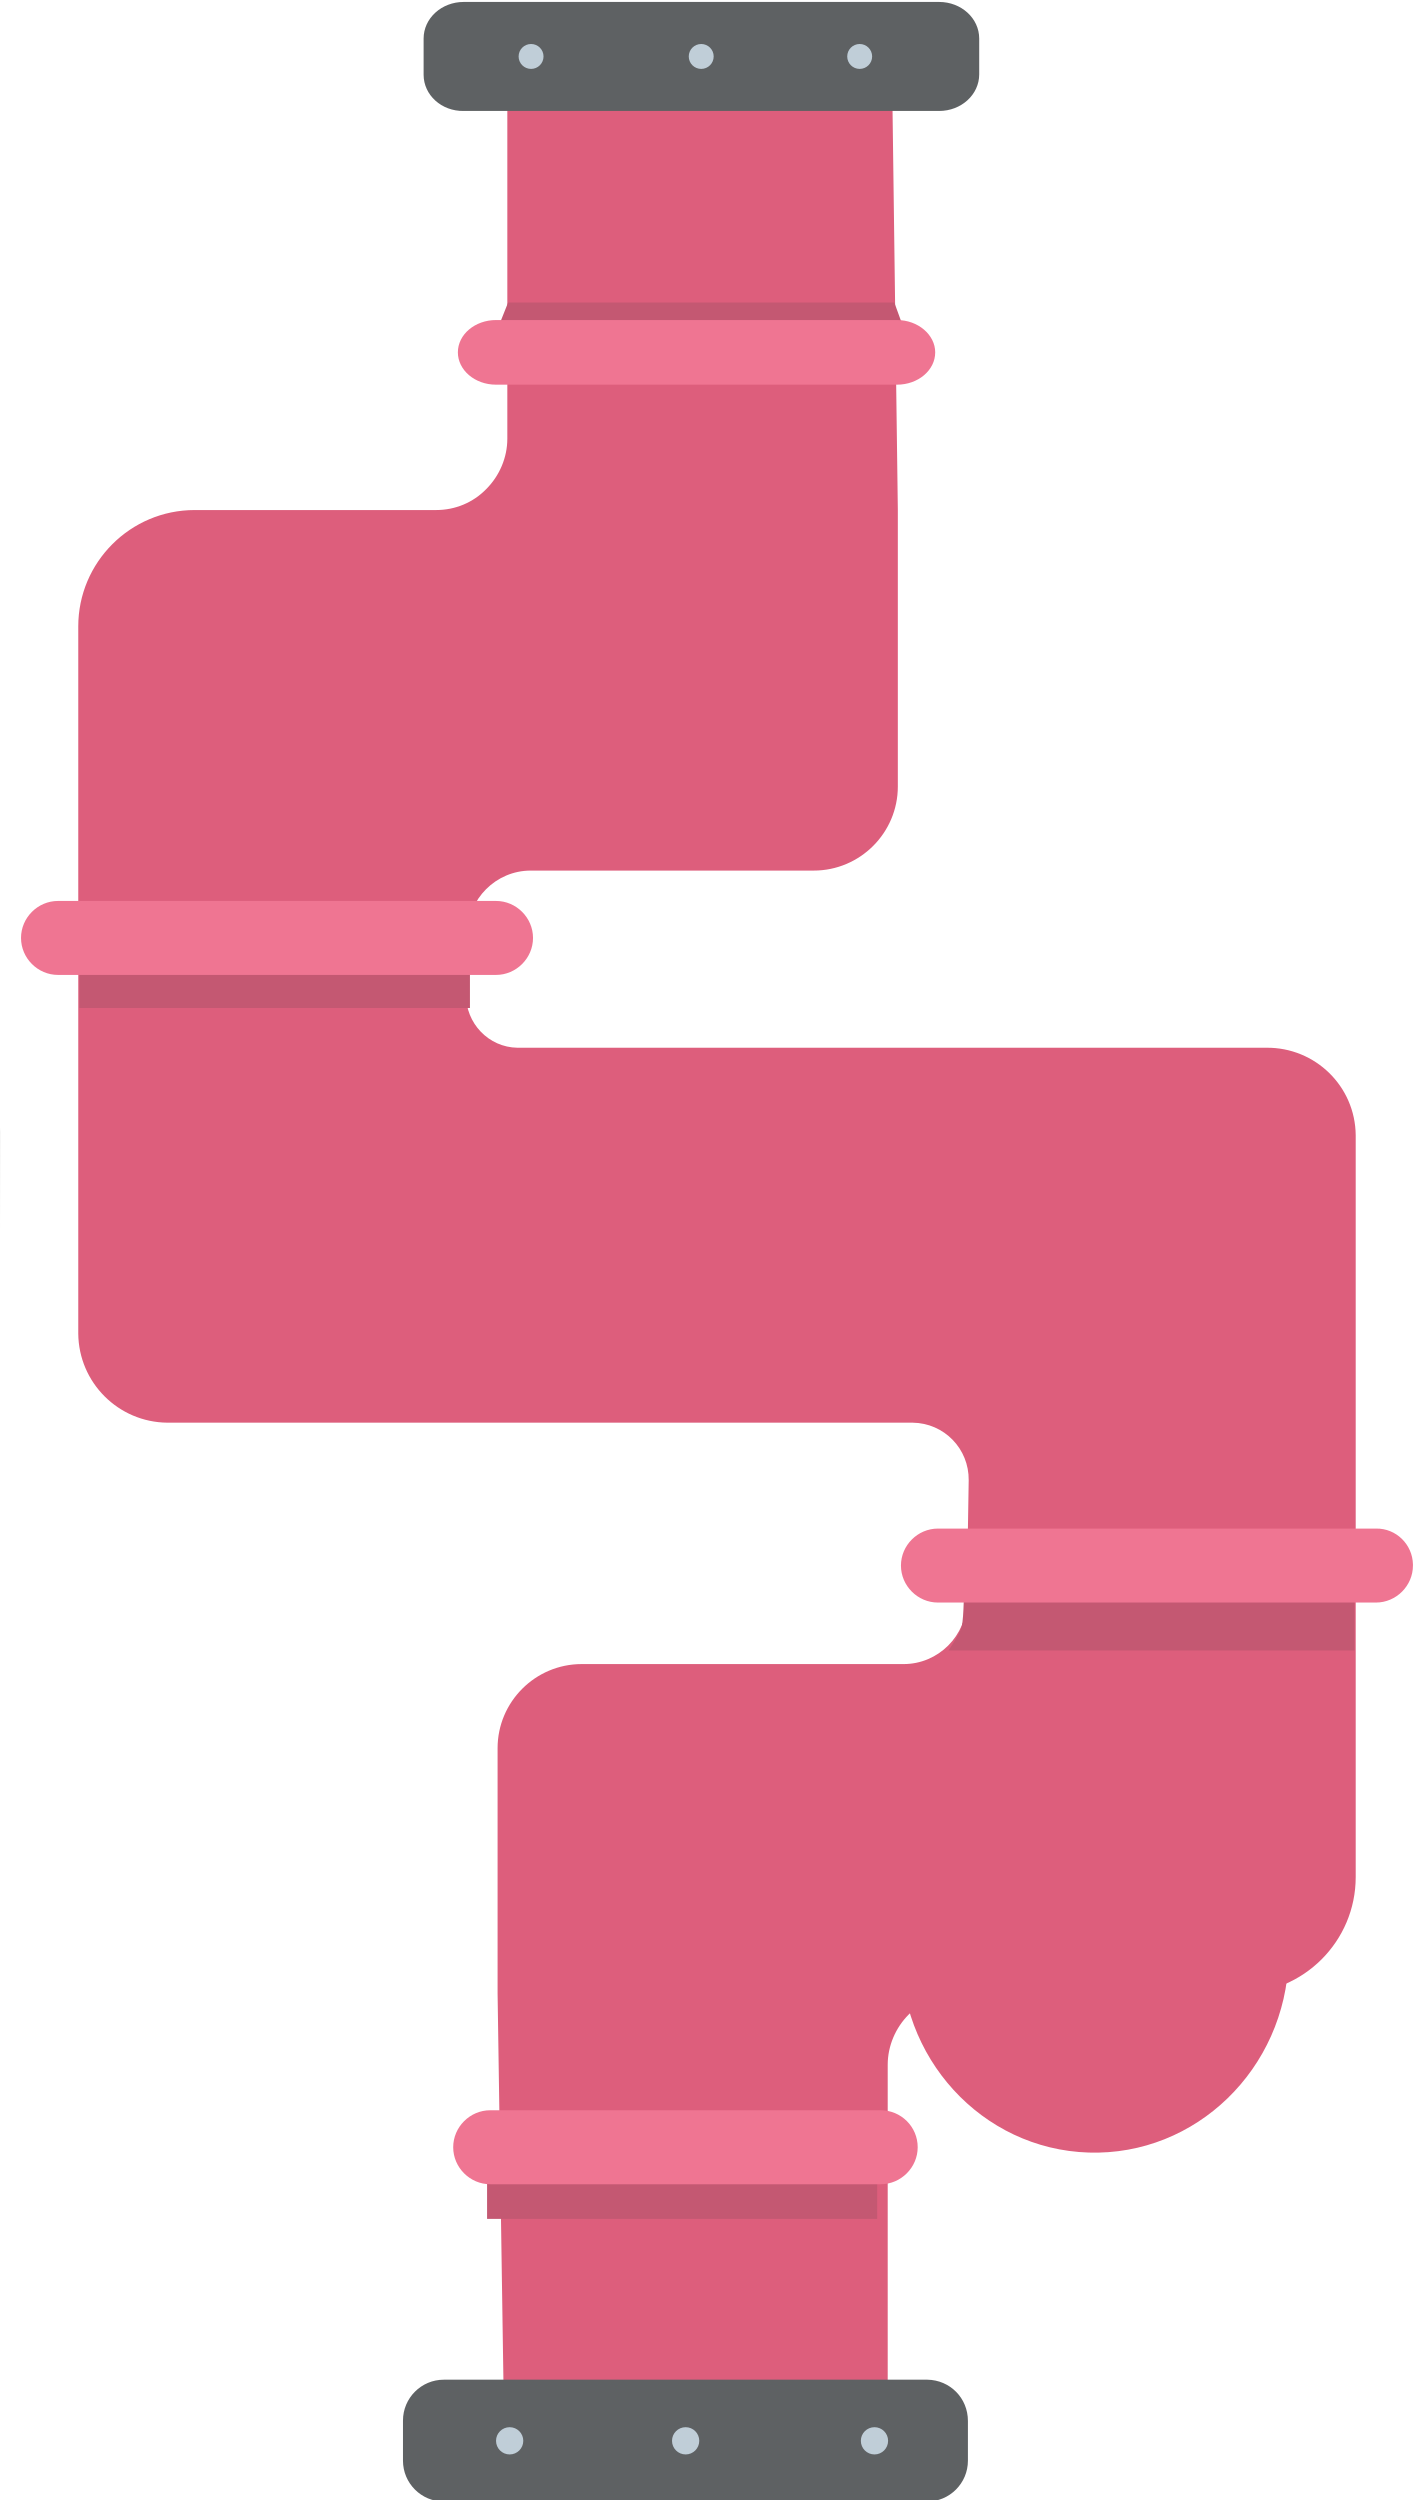
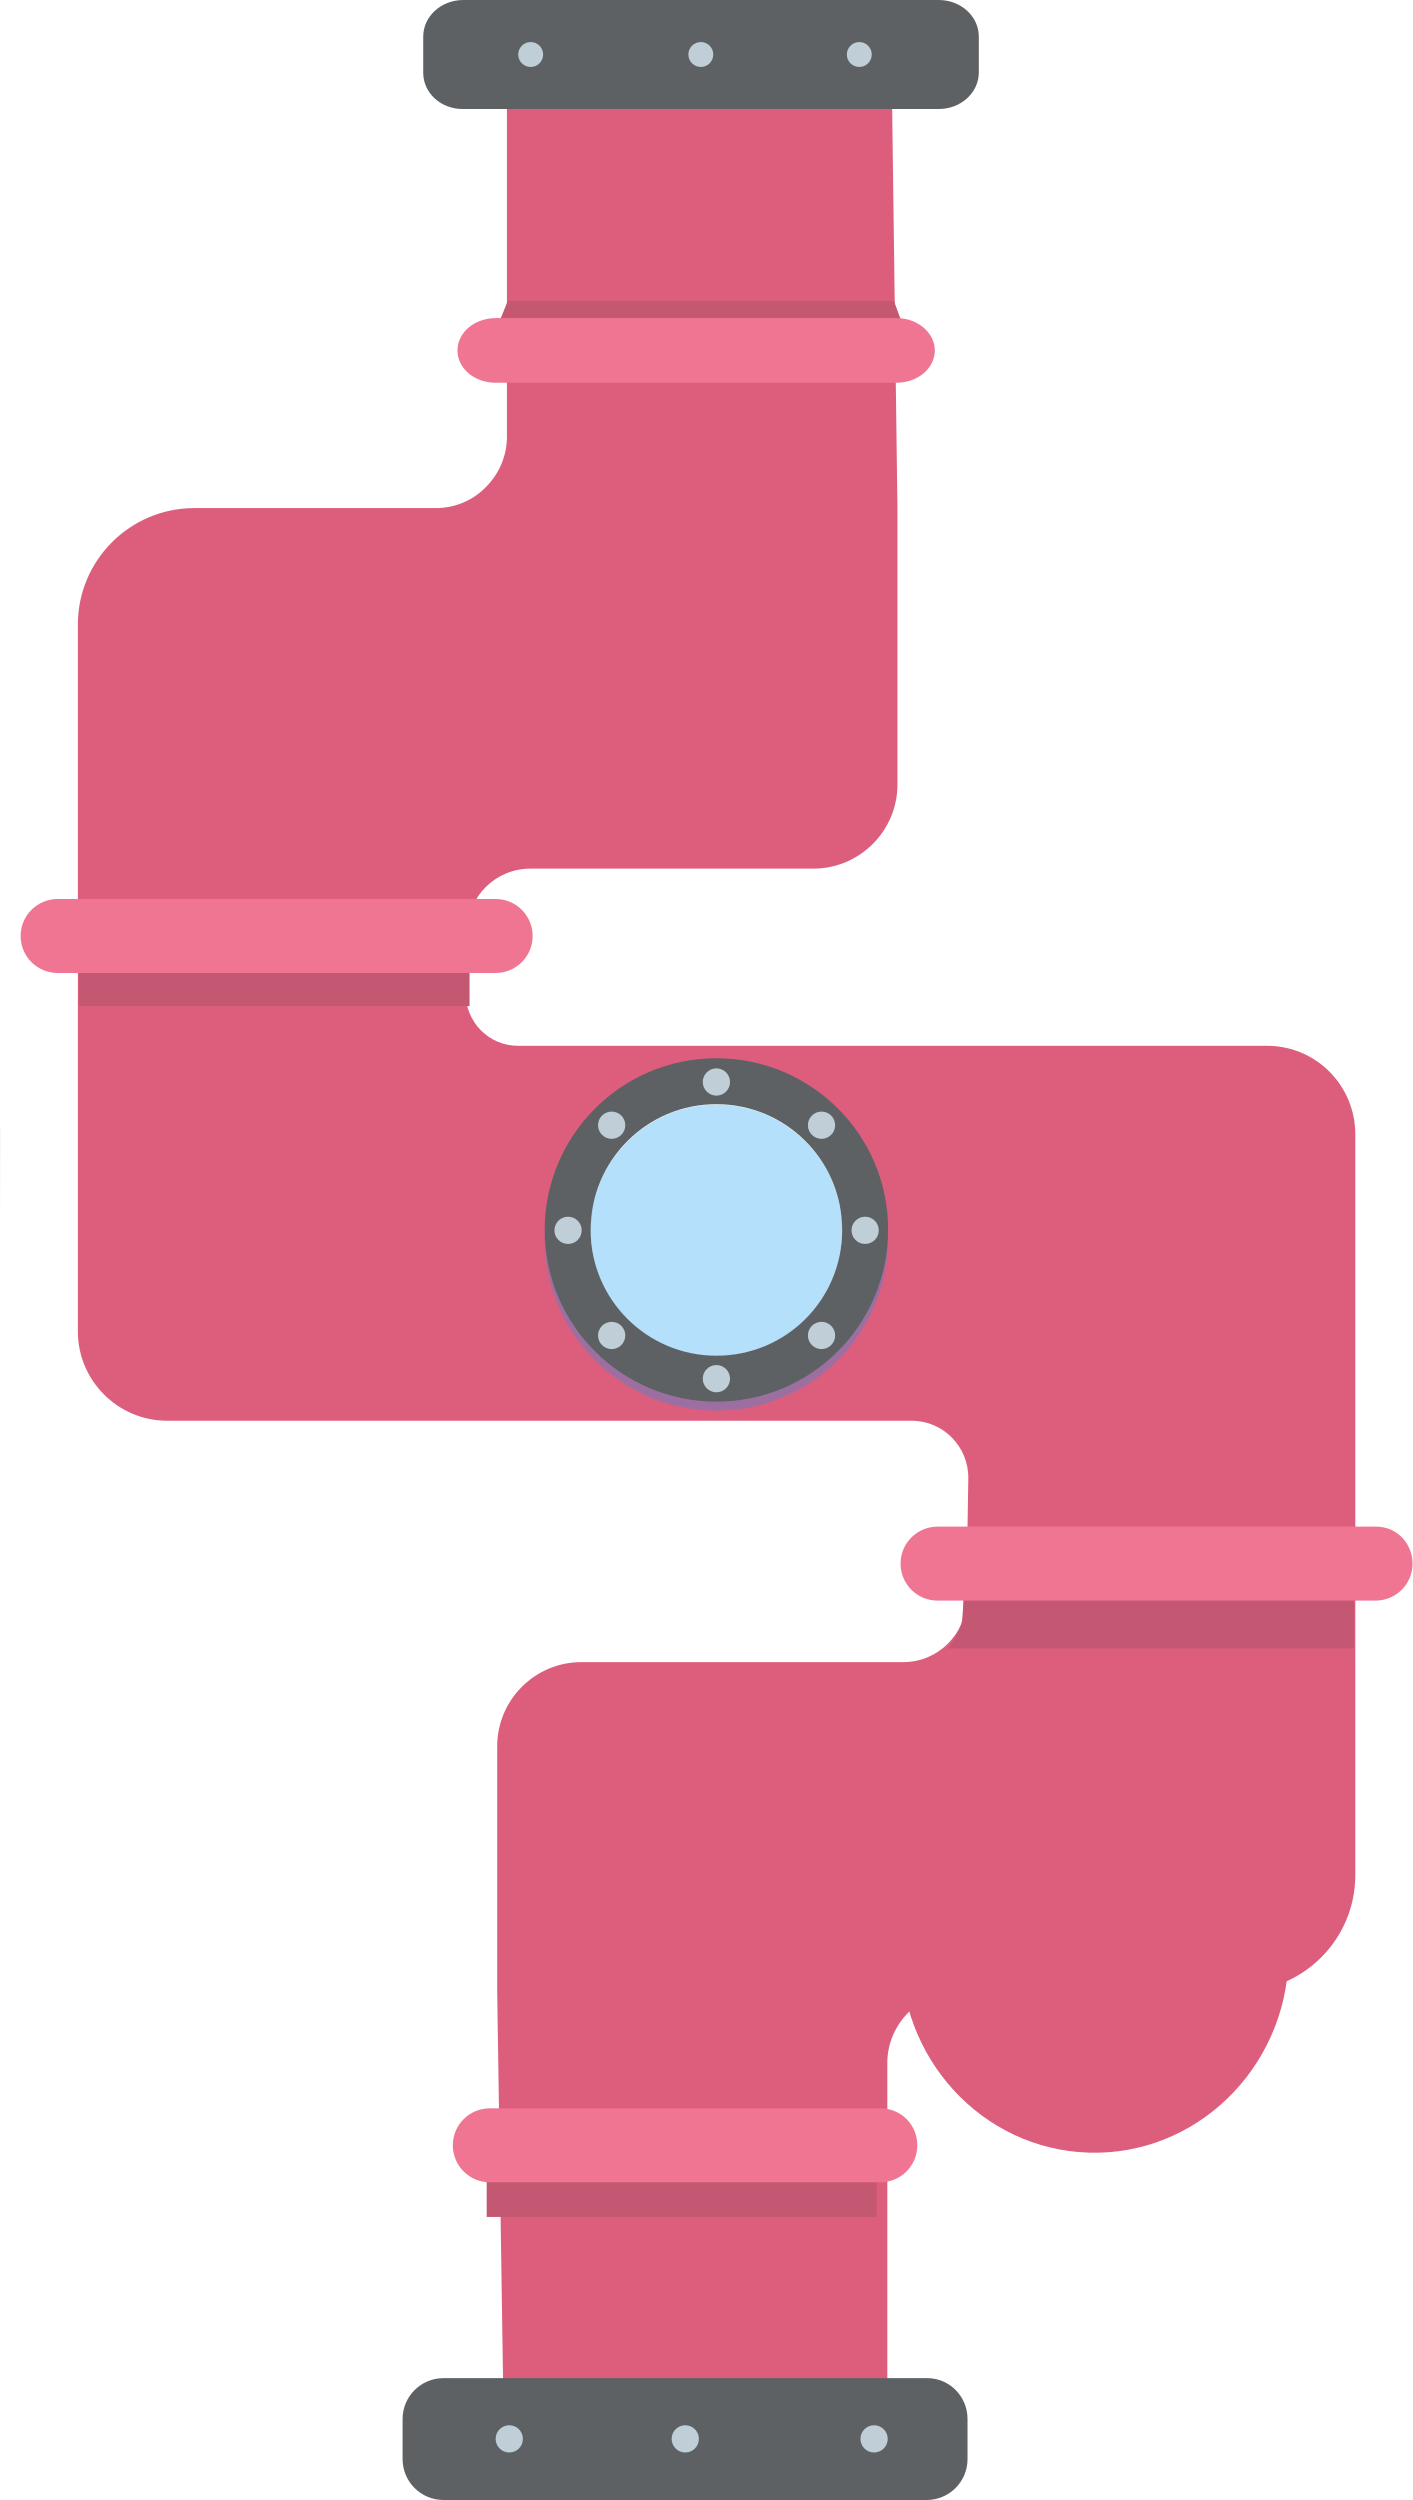
<svg xmlns="http://www.w3.org/2000/svg" version="1.1" id="Layer_1" x="0px" y="0px" viewBox="0 0 362.8 642.1" style="enable-background:new 0 0 362.8 642.1;" xml:space="preserve">
  <style type="text/css">
- 	.st0{opacity:0.15;fill:#6B6B6B;enable-background:new    ;}
- 	.st1{fill:#DD5E7C;}
- 	.st2{fill:#5E6163;}
- 	.st3{fill:#C0CED8;}
- 	.st4{fill:#C45872;}
- 	.st5{fill:#EF7592;}
- 	.st6{fill:none;}
+ 	.st0{fill:#DD5E7C;}
+ 	.st1{opacity:0.3;fill:#0398F4;enable-background:new    ;}
+ 	.st2{opacity:0.15;fill:#6B6B6B;enable-background:new    ;}
+ 	.st3{fill:#5E6163;}
+ 	.st4{fill:#C0CED8;}
+ 	.st5{fill:#C45872;}
+ 	.st6{fill:#EF7592;}
</style>
-   <path class="st0" d="M0.2,289.6l-0.1,27v-24.8C0.1,291,0.1,290.3,0.2,289.6z" />
-   <path class="st1" d="M348.2,291.9v190.2c0,16.5-13.4,29.9-29.9,29.9h-72c-4.9,0-9.5,1.9-12.9,5.4c-3.4,3.4-5.4,8.1-5.4,12.9v95  l-98.7-13.8l-1.5-99.5v-63c0-11.9,9.7-21.6,21.6-21.6h82.7c8.9,0,16.2-7.3,16.2-16.2l0.5-31c0.1-8.1-6.3-14.7-14.4-14.8  c-0.1,0-0.1,0-0.2,0H43c-12.6-0.1-22.8-10.3-22.9-22.9V160.9c0-16.5,13.4-29.9,29.9-29.9h62c4.9,0,9.5-1.9,12.9-5.4  c3.4-3.4,5.4-8.1,5.4-12.9v-95h98.8l1.5,113.3v71c0,11.9-9.7,21.6-21.6,21.6h-72.7c-8.9,0-16.2,7.3-16.2,16.2l-0.4,15.6  c-0.1,7.4,5.8,13.6,13.2,13.7c0.1,0,0.1,0,0.2,0h192.2c12.5-0.1,22.8,9.9,22.9,22.5C348.2,291.6,348.2,291.7,348.2,291.9z" />
-   <path class="st2" d="M108.8,19.2V9.9c0-5.2,4.6-9.4,10.3-9.4h122.1c5.7,0,10.3,4.2,10.3,9.4v9.2c0,5.2-4.6,9.4-10.3,9.4H119.1  C113.4,28.6,108.8,24.4,108.8,19.2z" />
-   <circle class="st3" cx="136.4" cy="14.5" r="3.2" />
-   <circle class="st3" cx="180.1" cy="14.5" r="3.2" />
-   <circle class="st3" cx="220.8" cy="14.5" r="3.2" />
-   <path class="st4" d="M120.7,258.9H20.4v-17h100.3C120.7,241.9,120.7,258.9,120.7,258.9z" />
-   <path class="st5" d="M5.4,240.9L5.4,240.9c0-5.2,4.3-9.5,9.5-9.5h112.5c5.2,0,9.5,4.3,9.5,9.5l0,0c0,5.2-4.3,9.5-9.5,9.5H14.9  C9.7,250.4,5.4,246.1,5.4,240.9z" />
-   <rect x="125.1" y="552.9" class="st4" width="100.2" height="17" />
-   <path class="st2" d="M248.6,621.8V632c0,5.8-4.7,10.5-10.5,10.5H114c-5.8,0-10.5-4.7-10.5-10.5v-10.3c0-5.8,4.7-10.5,10.5-10.5  h124.2C244,611.3,248.6,615.9,248.6,621.8C248.6,621.7,248.6,621.7,248.6,621.8z" />
-   <circle class="st3" cx="224.6" cy="626.9" r="3.5" />
-   <circle class="st3" cx="176.1" cy="626.9" r="3.5" />
-   <circle class="st3" cx="130.9" cy="626.9" r="3.5" />
-   <path class="st5" d="M235.7,551.5L235.7,551.5c0,5.2-4.3,9.5-9.5,9.5l0,0H125.9c-5.2,0-9.5-4.3-9.5-9.5l0,0l0,0  c0-5.2,4.3-9.5,9.5-9.5h100.3C231.4,542,235.7,546.2,235.7,551.5C235.7,551.4,235.7,551.4,235.7,551.5z" />
-   <path class="st4" d="M247,417.8c0.6-2.4,0.6-10.9,0.6-10.9h100.3v17H243.6C243.6,423.9,246.5,419.7,247,417.8z" />
-   <path class="st5" d="M362.9,402.1L362.9,402.1c0,5.2-4.3,9.5-9.5,9.5H240.9c-5.2,0-9.5-4.3-9.5-9.5l0,0c0-5.2,4.3-9.5,9.5-9.5l0,0  h112.5c5.2-0.1,9.4,4.1,9.5,9.2C362.9,401.9,362.9,402,362.9,402.1z" />
-   <ellipse transform="matrix(3.036395e-02 -0.9995 0.9995 3.036395e-02 -228.6822 767.5186)" class="st1" cx="281.3" cy="501.6" rx="51.3" ry="49.8" />
-   <polygon class="st4" points="130.5,77.7 229.7,77.7 233.8,89 126,89 " />
-   <path class="st5" d="M117.6,90.5L117.6,90.5c0-4.6,4.4-8.3,9.8-8.3h103c5.4,0,9.8,3.8,9.8,8.3l0,0c0,4.6-4.4,8.3-9.8,8.3h-103  C121.9,98.8,117.6,95,117.6,90.5z" />
-   <rect x="0" y="0" class="st6" width="362.8" height="642.1" />
-   <rect x="0" y="0" class="st6" width="362.8" height="642.1" />
+   <ellipse transform="matrix(3.036388e-02 -0.9995 0.9995 3.036388e-02 -228.6888 767.4384)" class="st0" cx="281.2" cy="501.6" rx="51.3" ry="49.8" />
+   <g id="g2553">
+     <path id="path2053" class="st0" d="M325.2,268.6H133c-7.5,0-13.5-6.2-13.4-13.7l0.4-15.6c0-9,7.3-16.2,16.2-16.2h72.7   c11.9,0,21.6-9.7,21.6-21.6v-71L229,17.2h-98.8v95c0,5-2.1,9.6-5.4,12.9c-3.3,3.4-7.9,5.4-12.9,5.4h-62   c-16.5,0-29.9,13.4-29.9,29.9V342c0,12.6,10.3,22.9,22.9,22.9h191.2c8.2,0,14.7,6.7,14.6,14.8l-0.5,31c0,9-7.3,16.2-16.2,16.2   h-82.7c-11.9,0-21.6,9.7-21.6,21.6v63l1.5,99.5l98.7,13.8v-95c0-5,2.1-9.6,5.4-12.9c3.3-3.4,7.9-5.4,12.9-5.4h72   c16.5,0,29.9-13.4,29.9-29.9V291.4C348.1,278.7,337.9,268.5,325.2,268.6z M184,356.2c-22.1,0-40.1-17.9-40.1-40.1   c0-22.1,17.9-40.1,40.1-40.1c22.1,0,40.1,17.9,40.1,40.1C224.1,338.2,206.2,356.2,184,356.2L184,356.2z" />
+     <circle id="circle2149" class="st1" cx="184" cy="316" r="32.3" />
+     <path id="path2055" class="st2" d="M0.1,289.1l-0.1,27v-24.8C0,290.6,0,289.8,0.1,289.1z" />
+     <g id="g2065">
+       <path id="path2057" class="st3" d="M108.7,18.7V9.4c0-5.2,4.6-9.4,10.3-9.4h122.1c5.7,0,10.3,4.2,10.3,9.4v9.2    c0,5.2-4.6,9.4-10.3,9.4H119C113.3,28.1,108.7,23.9,108.7,18.7z" />
+       <circle id="circle2059" class="st4" cx="136.3" cy="14" r="3.2" />
+       <circle id="circle2061" class="st4" cx="180" cy="14" r="3.2" />
+       <circle id="circle2063" class="st4" cx="220.7" cy="14" r="3.2" />
+     </g>
+     <g id="g2071">
+       <path id="path2067" class="st5" d="M120.6,258.4c-40.1,0-60.2,0-100.3,0v-17c40.1,0,60.2,0,100.3,0    C120.6,247.1,120.6,252.8,120.6,258.4z" />
+       <path id="path2069" class="st6" d="M5.3,240.4L5.3,240.4c0-5.3,4.3-9.5,9.5-9.5h112.5c5.3,0,9.5,4.3,9.5,9.5l0,0    c0,5.3-4.3,9.5-9.5,9.5H14.8C9.6,249.9,5.3,245.7,5.3,240.4z" />
+     </g>
+     <rect id="rect2073" x="125" y="552.4" class="st5" width="100.2" height="17" />
+     <g id="g2083">
+       <path id="path2075" class="st3" d="M248.5,621.3v10.3c0,5.8-4.7,10.5-10.5,10.5H113.9c-5.8,0-10.5-4.7-10.5-10.5v-10.3    c0-5.8,4.7-10.5,10.5-10.5h124.2C243.9,610.8,248.5,615.5,248.5,621.3z" />
+       <circle id="circle2077" class="st4" cx="224.5" cy="626.4" r="3.5" />
+       <circle id="circle2079" class="st4" cx="176" cy="626.4" r="3.5" />
+       <circle id="circle2081" class="st4" cx="130.8" cy="626.4" r="3.5" />
+     </g>
+     <path id="path2085" class="st6" d="M235.6,551L235.6,551c0,5.3-4.3,9.5-9.5,9.5H125.8c-5.3,0-9.5-4.3-9.5-9.5l0,0   c0-5.3,4.3-9.5,9.5-9.5h100.3C231.4,541.5,235.6,545.7,235.6,551L235.6,551z" />
+     <g id="g2091">
+       <path id="path2087" class="st5" d="M246.9,417.3c0.6-2.4,0.6-10.9,0.6-10.9h100.3v17H243.5C243.5,423.4,246.4,419.2,246.9,417.3    L246.9,417.3z" />
+       <path id="path2089" class="st6" d="M362.8,401.6L362.8,401.6c0,5.3-4.3,9.5-9.5,9.5H240.8c-5.3,0-9.5-4.3-9.5-9.5l0,0    c0-5.3,4.3-9.5,9.5-9.5h112.5C358.6,392,362.8,396.3,362.8,401.6z" />
+     </g>
+     <polygon id="polygon2093" class="st5" points="130.4,77.3 229.6,77.3 233.7,88.5 125.9,88.5  " />
+     <path id="path2095" class="st6" d="M117.5,90L117.5,90c0-4.6,4.4-8.3,9.8-8.3h103c5.4,0,9.8,3.8,9.8,8.3l0,0c0,4.6-4.4,8.3-9.8,8.3   h-103C121.8,98.3,117.5,94.6,117.5,90L117.5,90z" />
+     <g id="g2175">
+       <path id="path2155" class="st1" d="M184,274.1c-24.4,0-44.1,19.8-44.1,44.1c0,24.4,19.8,44.1,44.1,44.1    c24.4,0,44.1-19.8,44.1-44.1C228.2,293.8,208.4,274.1,184,274.1L184,274.1z M184,350.5c-17.8,0-32.3-14.4-32.3-32.3    c0-17.8,7.9-35.3,32.3-35.3c26,0,32.3,17.4,32.3,35.3C216.3,336,201.9,350.5,184,350.5z" />
+       <path id="path2157" class="st3" d="M184,271.8c-24.4,0-44.1,19.8-44.1,44.1c0,24.4,19.8,44.1,44.1,44.1    c24.4,0,44.1-19.8,44.1-44.1C228.2,291.6,208.4,271.8,184,271.8L184,271.8z M184,348.2c-17.8,0-32.3-14.4-32.3-32.3    c0-17.8,14.4-32.3,32.3-32.3c17.8,0,32.3,14.4,32.3,32.3S201.9,348.2,184,348.2z" />
+       <circle id="circle2159" class="st4" cx="222.2" cy="316" r="3.5" />
+       <circle id="circle2161" class="st4" cx="211" cy="289" r="3.5" />
+       <circle id="circle2163" class="st4" cx="184" cy="277.9" r="3.5" />
+       <circle id="circle2165" class="st4" cx="157.1" cy="289" r="3.5" />
+       <circle id="circle2167" class="st4" cx="145.9" cy="316" r="3.5" />
+       <circle id="circle2169" class="st4" cx="157.1" cy="343" r="3.5" />
+       <circle id="circle2171" class="st4" cx="184" cy="354.1" r="3.5" />
+       <circle id="circle2173" class="st4" cx="211" cy="343" r="3.5" />
+     </g>
+   </g>
</svg>
